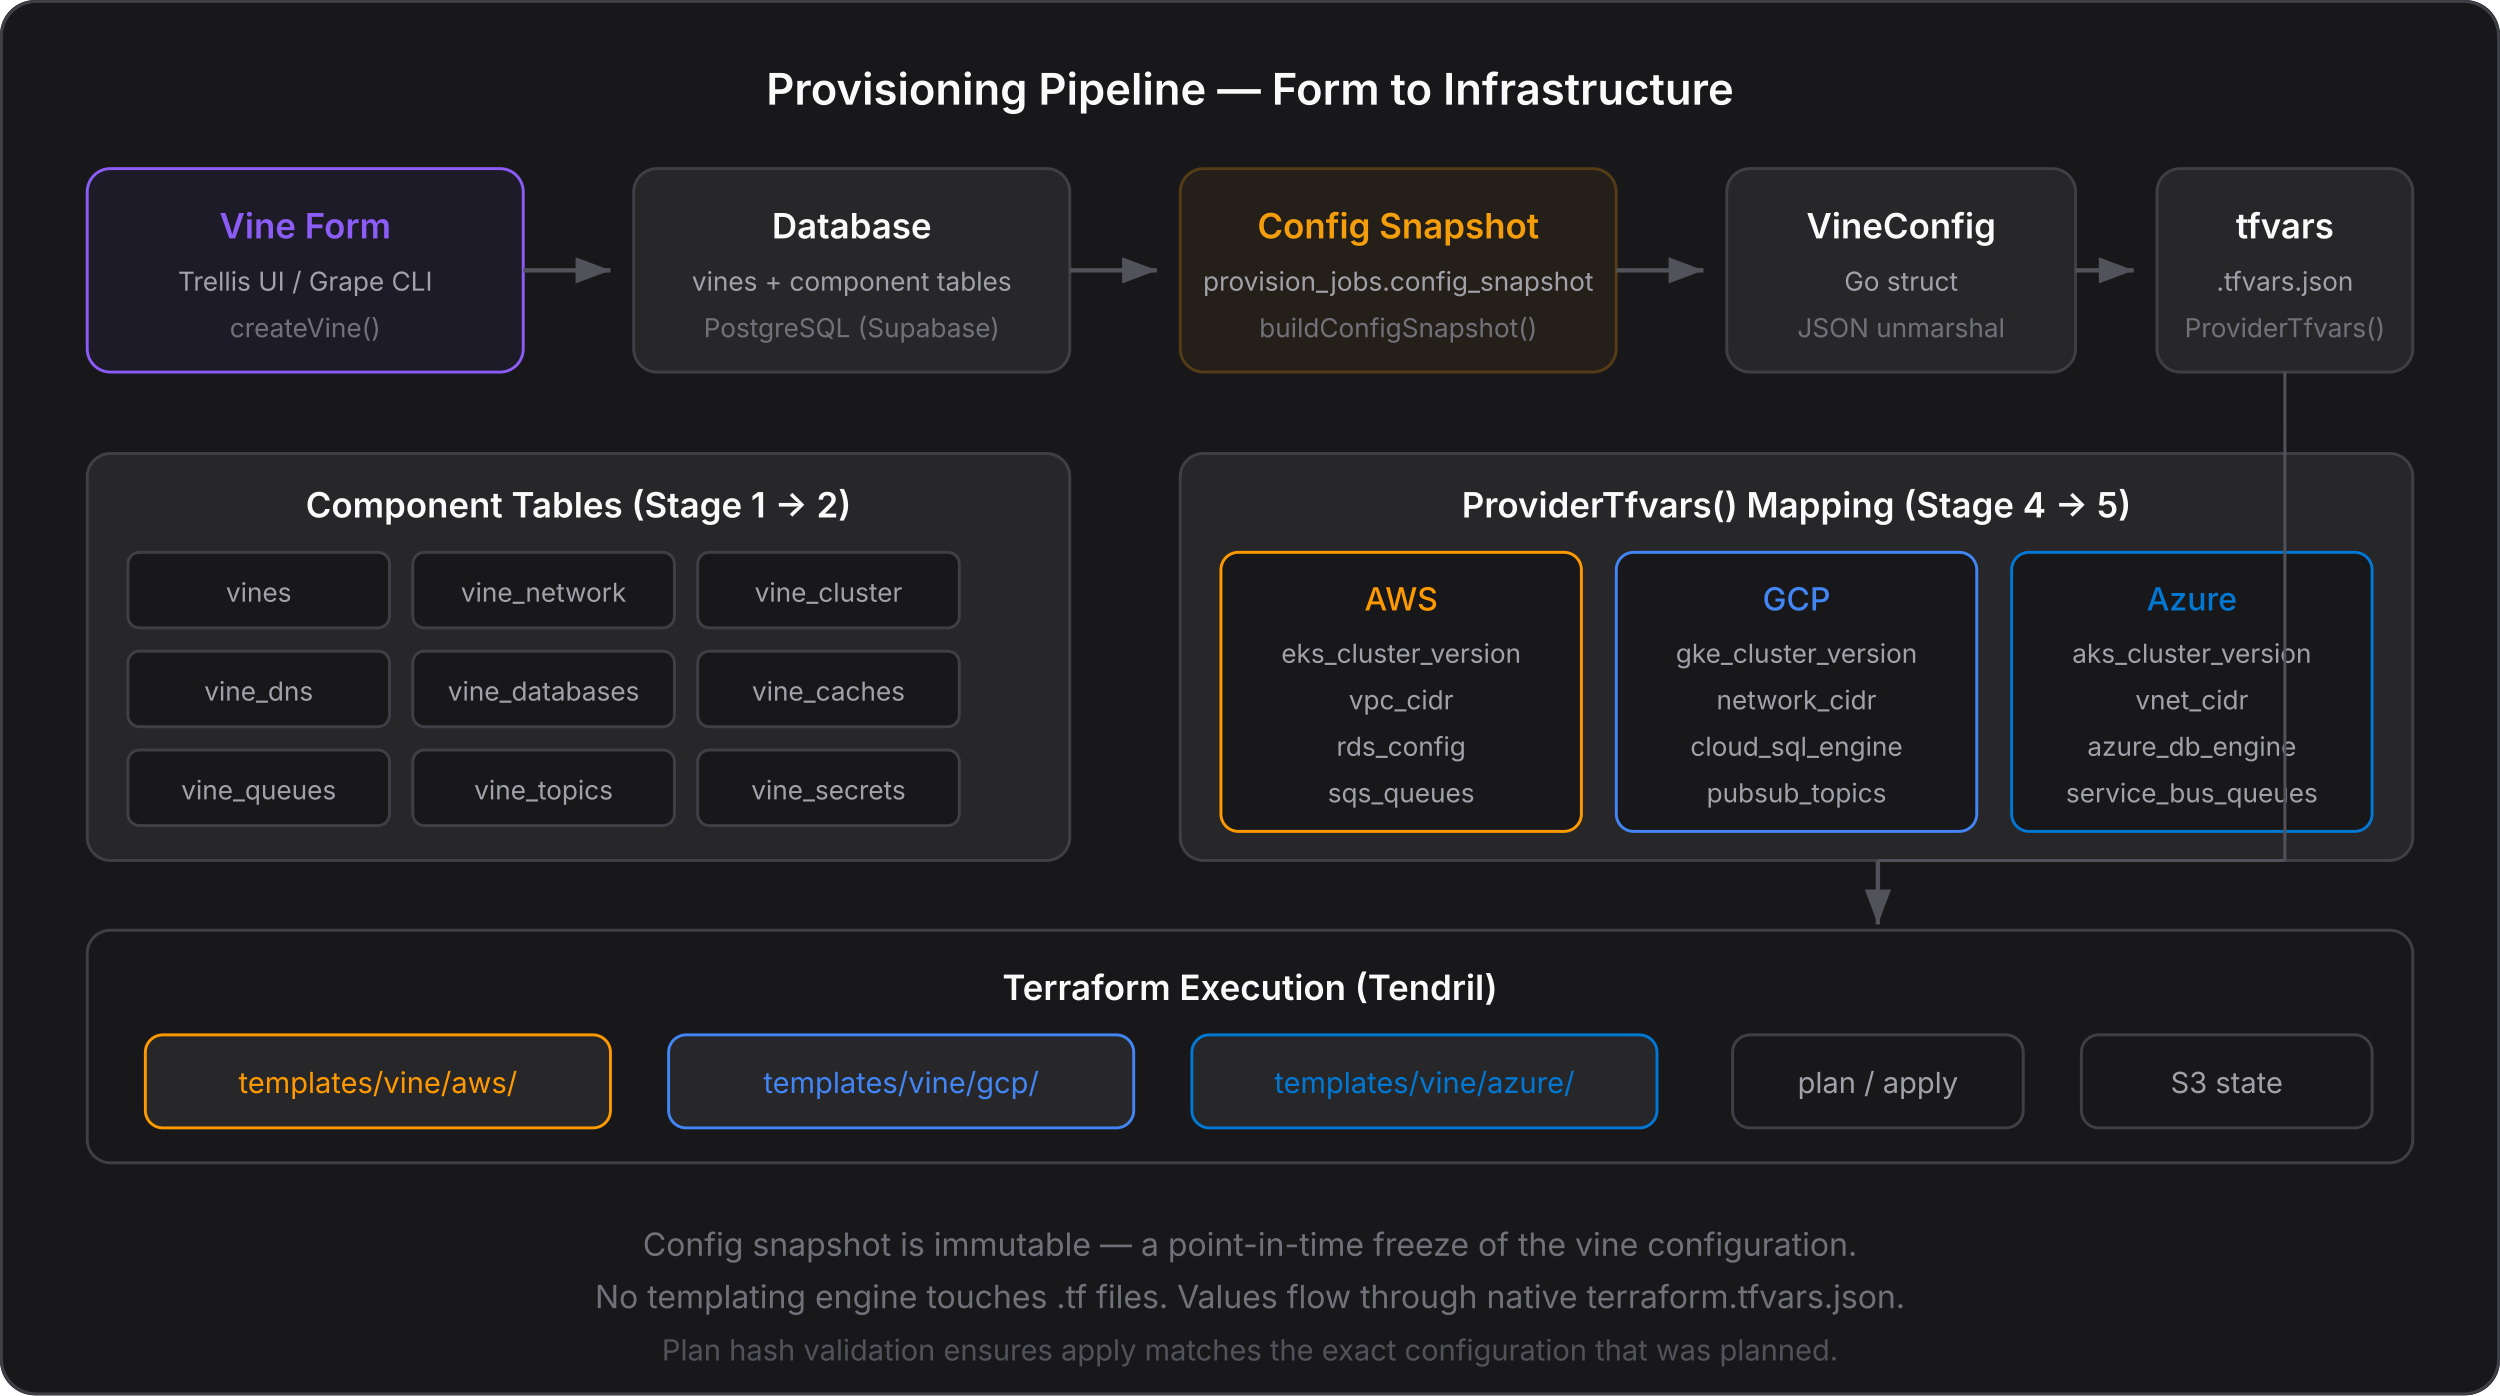
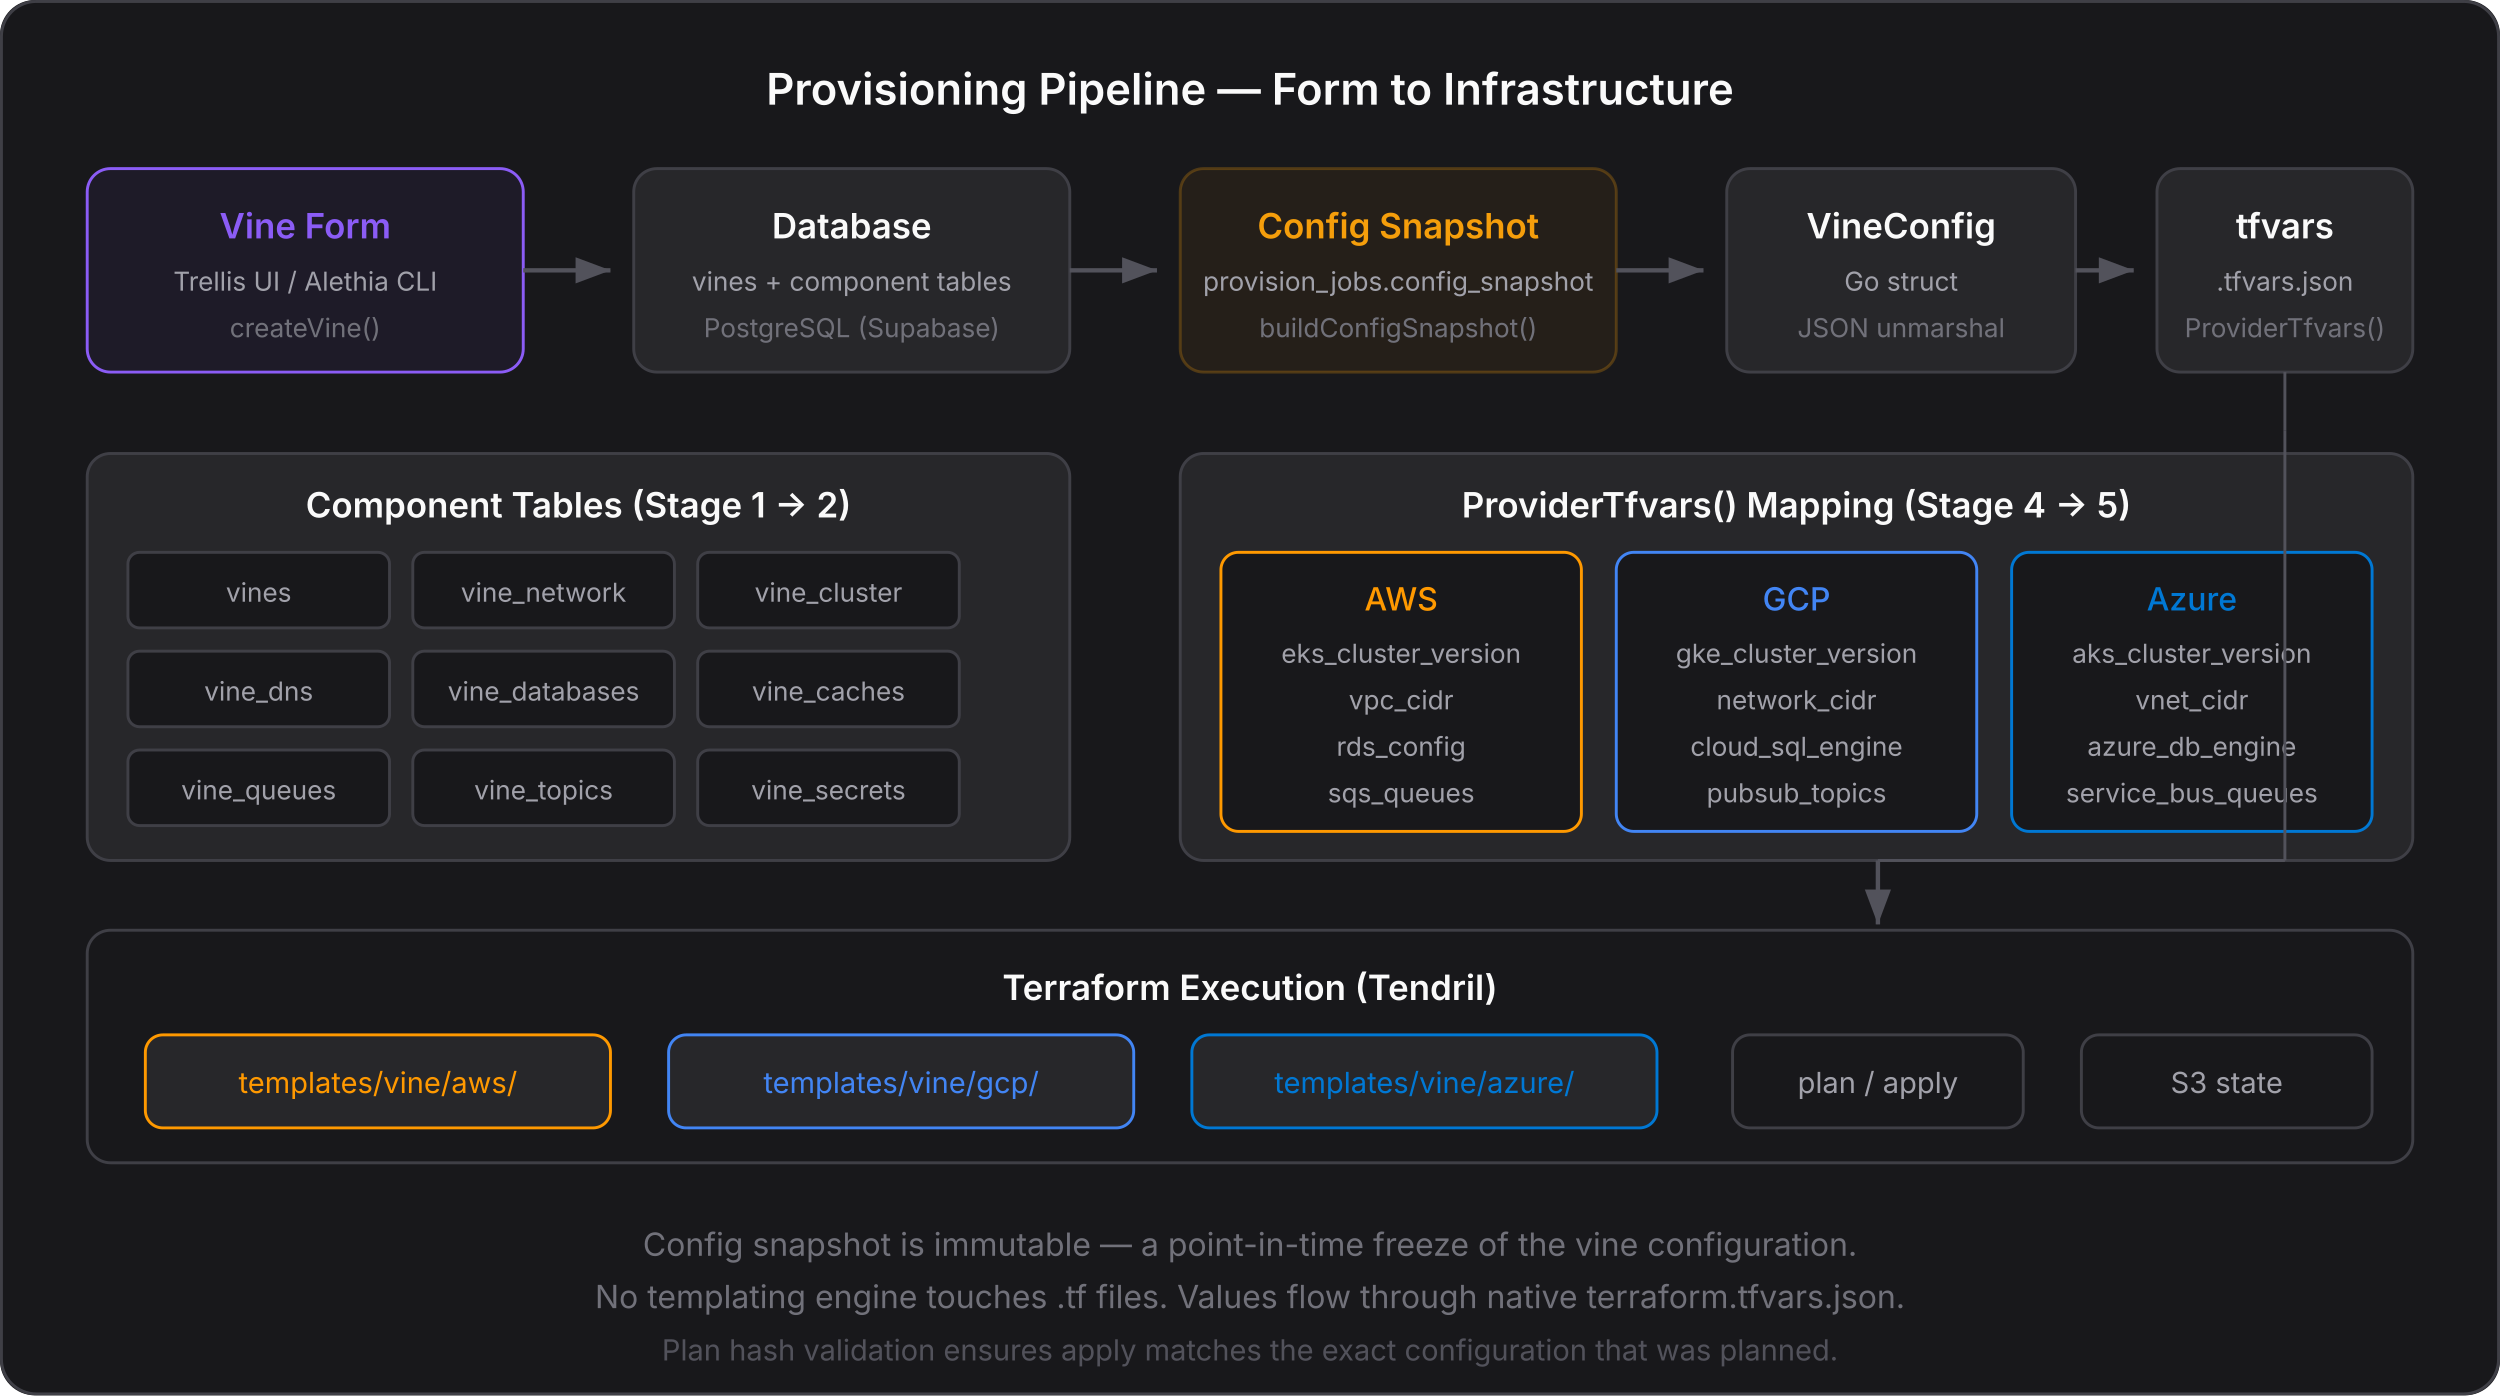
<svg xmlns="http://www.w3.org/2000/svg" viewBox="0 0 860 480" width="100%" fill="none">
  <defs>
    <marker id="arrow" markerWidth="8" markerHeight="6" refX="8" refY="3" orient="auto">
      <path d="M0,0 L8,3 L0,6" fill="#52525B" />
    </marker>
  </defs>
  <rect width="860" height="480" rx="12" fill="#18181B" />
  <rect x="0.5" y="0.5" width="859" height="479" rx="12" fill="none" stroke="#3F3F46" />
  <text x="430" y="36" text-anchor="middle" font-family="Inter, system-ui, sans-serif" font-size="15" font-weight="600" fill="#FAFAFA">Provisioning Pipeline — Form to Infrastructure</text>
  <rect x="30" y="58" width="150" height="70" rx="8" fill="#8B5CF610" stroke="#8B5CF6" />
  <text x="105" y="82" text-anchor="middle" font-family="Inter, system-ui, sans-serif" font-size="12" font-weight="600" fill="#8B5CF6">Vine Form</text>
-   <text x="105" y="100" text-anchor="middle" font-family="Inter, system-ui, sans-serif" font-size="9" fill="#A1A1AA">Trellis UI / Grape CLI</text>
+   <text x="105" y="100" text-anchor="middle" font-family="Inter, system-ui, sans-serif" font-size="9" fill="#A1A1AA">Trellis UI / Alethia CLI</text>
  <text x="105" y="116" text-anchor="middle" font-family="Inter, system-ui, sans-serif" font-size="9" fill="#71717A">createVine()</text>
  <line x1="180" y1="93" x2="210" y2="93" stroke="#52525B" stroke-width="1.5" marker-end="url(#arrow)" />
  <rect x="218" y="58" width="150" height="70" rx="8" fill="#27272A" stroke="#3F3F46" />
  <text x="293" y="82" text-anchor="middle" font-family="Inter, system-ui, sans-serif" font-size="12" font-weight="600" fill="#FAFAFA">Database</text>
  <text x="293" y="100" text-anchor="middle" font-family="Inter, system-ui, sans-serif" font-size="9" fill="#A1A1AA">vines + component tables</text>
  <text x="293" y="116" text-anchor="middle" font-family="Inter, system-ui, sans-serif" font-size="9" fill="#71717A">PostgreSQL (Supabase)</text>
  <line x1="368" y1="93" x2="398" y2="93" stroke="#52525B" stroke-width="1.5" marker-end="url(#arrow)" />
  <rect x="406" y="58" width="150" height="70" rx="8" fill="#F59E0B10" stroke="#F59E0B40" />
  <text x="481" y="82" text-anchor="middle" font-family="Inter, system-ui, sans-serif" font-size="12" font-weight="600" fill="#F59E0B">Config Snapshot</text>
  <text x="481" y="100" text-anchor="middle" font-family="Inter, system-ui, sans-serif" font-size="9" fill="#A1A1AA">provision_jobs.config_snapshot</text>
  <text x="481" y="116" text-anchor="middle" font-family="Inter, system-ui, sans-serif" font-size="9" fill="#71717A">buildConfigSnapshot()</text>
  <line x1="556" y1="93" x2="586" y2="93" stroke="#52525B" stroke-width="1.5" marker-end="url(#arrow)" />
  <rect x="594" y="58" width="120" height="70" rx="8" fill="#27272A" stroke="#3F3F46" />
  <text x="654" y="82" text-anchor="middle" font-family="Inter, system-ui, sans-serif" font-size="12" font-weight="600" fill="#FAFAFA">VineConfig</text>
  <text x="654" y="100" text-anchor="middle" font-family="Inter, system-ui, sans-serif" font-size="9" fill="#A1A1AA">Go struct</text>
  <text x="654" y="116" text-anchor="middle" font-family="Inter, system-ui, sans-serif" font-size="9" fill="#71717A">JSON unmarshal</text>
  <line x1="714" y1="93" x2="734" y2="93" stroke="#52525B" stroke-width="1.5" marker-end="url(#arrow)" />
  <rect x="742" y="58" width="88" height="70" rx="8" fill="#27272A" stroke="#3F3F46" />
  <text x="786" y="82" text-anchor="middle" font-family="Inter, system-ui, sans-serif" font-size="12" font-weight="600" fill="#FAFAFA">tfvars</text>
  <text x="786" y="100" text-anchor="middle" font-family="Inter, system-ui, sans-serif" font-size="9" fill="#A1A1AA">.tfvars.json</text>
  <text x="786" y="116" text-anchor="middle" font-family="Inter, system-ui, sans-serif" font-size="9" fill="#71717A">ProviderTfvars()</text>
  <rect x="30" y="156" width="338" height="140" rx="8" fill="#27272A" stroke="#3F3F46" />
  <text x="199" y="178" text-anchor="middle" font-family="Inter, system-ui, sans-serif" font-size="12" font-weight="600" fill="#FAFAFA">Component Tables (Stage 1 → 2)</text>
  <rect x="44" y="190" width="90" height="26" rx="4" fill="#18181B" stroke="#3F3F46" />
  <text x="89" y="207" text-anchor="middle" font-family="Inter, system-ui, sans-serif" font-size="9" fill="#A1A1AA">vines</text>
  <rect x="142" y="190" width="90" height="26" rx="4" fill="#18181B" stroke="#3F3F46" />
  <text x="187" y="207" text-anchor="middle" font-family="Inter, system-ui, sans-serif" font-size="9" fill="#A1A1AA">vine_network</text>
  <rect x="240" y="190" width="90" height="26" rx="4" fill="#18181B" stroke="#3F3F46" />
  <text x="285" y="207" text-anchor="middle" font-family="Inter, system-ui, sans-serif" font-size="9" fill="#A1A1AA">vine_cluster</text>
  <rect x="44" y="224" width="90" height="26" rx="4" fill="#18181B" stroke="#3F3F46" />
  <text x="89" y="241" text-anchor="middle" font-family="Inter, system-ui, sans-serif" font-size="9" fill="#A1A1AA">vine_dns</text>
  <rect x="142" y="224" width="90" height="26" rx="4" fill="#18181B" stroke="#3F3F46" />
  <text x="187" y="241" text-anchor="middle" font-family="Inter, system-ui, sans-serif" font-size="9" fill="#A1A1AA">vine_databases</text>
  <rect x="240" y="224" width="90" height="26" rx="4" fill="#18181B" stroke="#3F3F46" />
  <text x="285" y="241" text-anchor="middle" font-family="Inter, system-ui, sans-serif" font-size="9" fill="#A1A1AA">vine_caches</text>
  <rect x="44" y="258" width="90" height="26" rx="4" fill="#18181B" stroke="#3F3F46" />
  <text x="89" y="275" text-anchor="middle" font-family="Inter, system-ui, sans-serif" font-size="9" fill="#A1A1AA">vine_queues</text>
  <rect x="142" y="258" width="90" height="26" rx="4" fill="#18181B" stroke="#3F3F46" />
  <text x="187" y="275" text-anchor="middle" font-family="Inter, system-ui, sans-serif" font-size="9" fill="#A1A1AA">vine_topics</text>
  <rect x="240" y="258" width="90" height="26" rx="4" fill="#18181B" stroke="#3F3F46" />
  <text x="285" y="275" text-anchor="middle" font-family="Inter, system-ui, sans-serif" font-size="9" fill="#A1A1AA">vine_secrets</text>
  <rect x="406" y="156" width="424" height="140" rx="8" fill="#27272A" stroke="#3F3F46" />
  <text x="618" y="178" text-anchor="middle" font-family="Inter, system-ui, sans-serif" font-size="12" font-weight="600" fill="#FAFAFA">ProviderTfvars() Mapping (Stage 4 → 5)</text>
  <rect x="420" y="190" width="124" height="96" rx="6" fill="#18181B" stroke="#FF9900" />
  <text x="482" y="210" text-anchor="middle" font-family="Inter, system-ui, sans-serif" font-size="11" font-weight="500" fill="#FF9900">AWS</text>
  <text x="482" y="228" text-anchor="middle" font-family="Inter, system-ui, sans-serif" font-size="9" fill="#A1A1AA">eks_cluster_version</text>
  <text x="482" y="244" text-anchor="middle" font-family="Inter, system-ui, sans-serif" font-size="9" fill="#A1A1AA">vpc_cidr</text>
  <text x="482" y="260" text-anchor="middle" font-family="Inter, system-ui, sans-serif" font-size="9" fill="#A1A1AA">rds_config</text>
  <text x="482" y="276" text-anchor="middle" font-family="Inter, system-ui, sans-serif" font-size="9" fill="#A1A1AA">sqs_queues</text>
  <rect x="556" y="190" width="124" height="96" rx="6" fill="#18181B" stroke="#4285F4" />
  <text x="618" y="210" text-anchor="middle" font-family="Inter, system-ui, sans-serif" font-size="11" font-weight="500" fill="#4285F4">GCP</text>
  <text x="618" y="228" text-anchor="middle" font-family="Inter, system-ui, sans-serif" font-size="9" fill="#A1A1AA">gke_cluster_version</text>
  <text x="618" y="244" text-anchor="middle" font-family="Inter, system-ui, sans-serif" font-size="9" fill="#A1A1AA">network_cidr</text>
  <text x="618" y="260" text-anchor="middle" font-family="Inter, system-ui, sans-serif" font-size="9" fill="#A1A1AA">cloud_sql_engine</text>
  <text x="618" y="276" text-anchor="middle" font-family="Inter, system-ui, sans-serif" font-size="9" fill="#A1A1AA">pubsub_topics</text>
  <rect x="692" y="190" width="124" height="96" rx="6" fill="#18181B" stroke="#0078D4" />
  <text x="754" y="210" text-anchor="middle" font-family="Inter, system-ui, sans-serif" font-size="11" font-weight="500" fill="#0078D4">Azure</text>
  <text x="754" y="228" text-anchor="middle" font-family="Inter, system-ui, sans-serif" font-size="9" fill="#A1A1AA">aks_cluster_version</text>
  <text x="754" y="244" text-anchor="middle" font-family="Inter, system-ui, sans-serif" font-size="9" fill="#A1A1AA">vnet_cidr</text>
  <text x="754" y="260" text-anchor="middle" font-family="Inter, system-ui, sans-serif" font-size="9" fill="#A1A1AA">azure_db_engine</text>
  <text x="754" y="276" text-anchor="middle" font-family="Inter, system-ui, sans-serif" font-size="9" fill="#A1A1AA">service_bus_queues</text>
  <rect x="30" y="320" width="800" height="80" rx="8" fill="none" stroke="#3F3F46" />
  <text x="430" y="344" text-anchor="middle" font-family="Inter, system-ui, sans-serif" font-size="12" font-weight="600" fill="#FAFAFA">Terraform Execution (Tendril)</text>
  <rect x="50" y="356" width="160" height="32" rx="6" fill="#27272A" stroke="#FF9900" />
  <text x="130" y="376" text-anchor="middle" font-family="Inter, system-ui, sans-serif" font-size="10" fill="#FF9900">templates/vine/aws/</text>
  <rect x="230" y="356" width="160" height="32" rx="6" fill="#27272A" stroke="#4285F4" />
  <text x="310" y="376" text-anchor="middle" font-family="Inter, system-ui, sans-serif" font-size="10" fill="#4285F4">templates/vine/gcp/</text>
  <rect x="410" y="356" width="160" height="32" rx="6" fill="#27272A" stroke="#0078D4" />
  <text x="490" y="376" text-anchor="middle" font-family="Inter, system-ui, sans-serif" font-size="10" fill="#0078D4">templates/vine/azure/</text>
  <rect x="596" y="356" width="100" height="32" rx="6" fill="#18181B" stroke="#3F3F46" />
  <text x="646" y="376" text-anchor="middle" font-family="Inter, system-ui, sans-serif" font-size="10" fill="#A1A1AA">plan / apply</text>
  <rect x="716" y="356" width="100" height="32" rx="6" fill="#18181B" stroke="#3F3F46" />
  <text x="766" y="376" text-anchor="middle" font-family="Inter, system-ui, sans-serif" font-size="10" fill="#A1A1AA">S3 state</text>
  <line x1="786" y1="128" x2="786" y2="148" stroke="#52525B" stroke-width="1" />
  <line x1="786" y1="148" x2="786" y2="296" stroke="#52525B" stroke-width="1" />
  <line x1="786" y1="296" x2="646" y2="296" stroke="#52525B" stroke-width="1" />
  <line x1="646" y1="296" x2="646" y2="318" stroke="#52525B" stroke-width="1.5" marker-end="url(#arrow)" />
  <text x="430" y="432" text-anchor="middle" font-family="Inter, system-ui, sans-serif" font-size="11" fill="#71717A">Config snapshot is immutable — a point-in-time freeze of the vine configuration.</text>
  <text x="430" y="450" text-anchor="middle" font-family="Inter, system-ui, sans-serif" font-size="11" fill="#71717A">No templating engine touches .tf files. Values flow through native terraform.tfvars.json.</text>
  <text x="430" y="468" text-anchor="middle" font-family="Inter, system-ui, sans-serif" font-size="10" fill="#52525B">Plan hash validation ensures apply matches the exact configuration that was planned.</text>
</svg>
